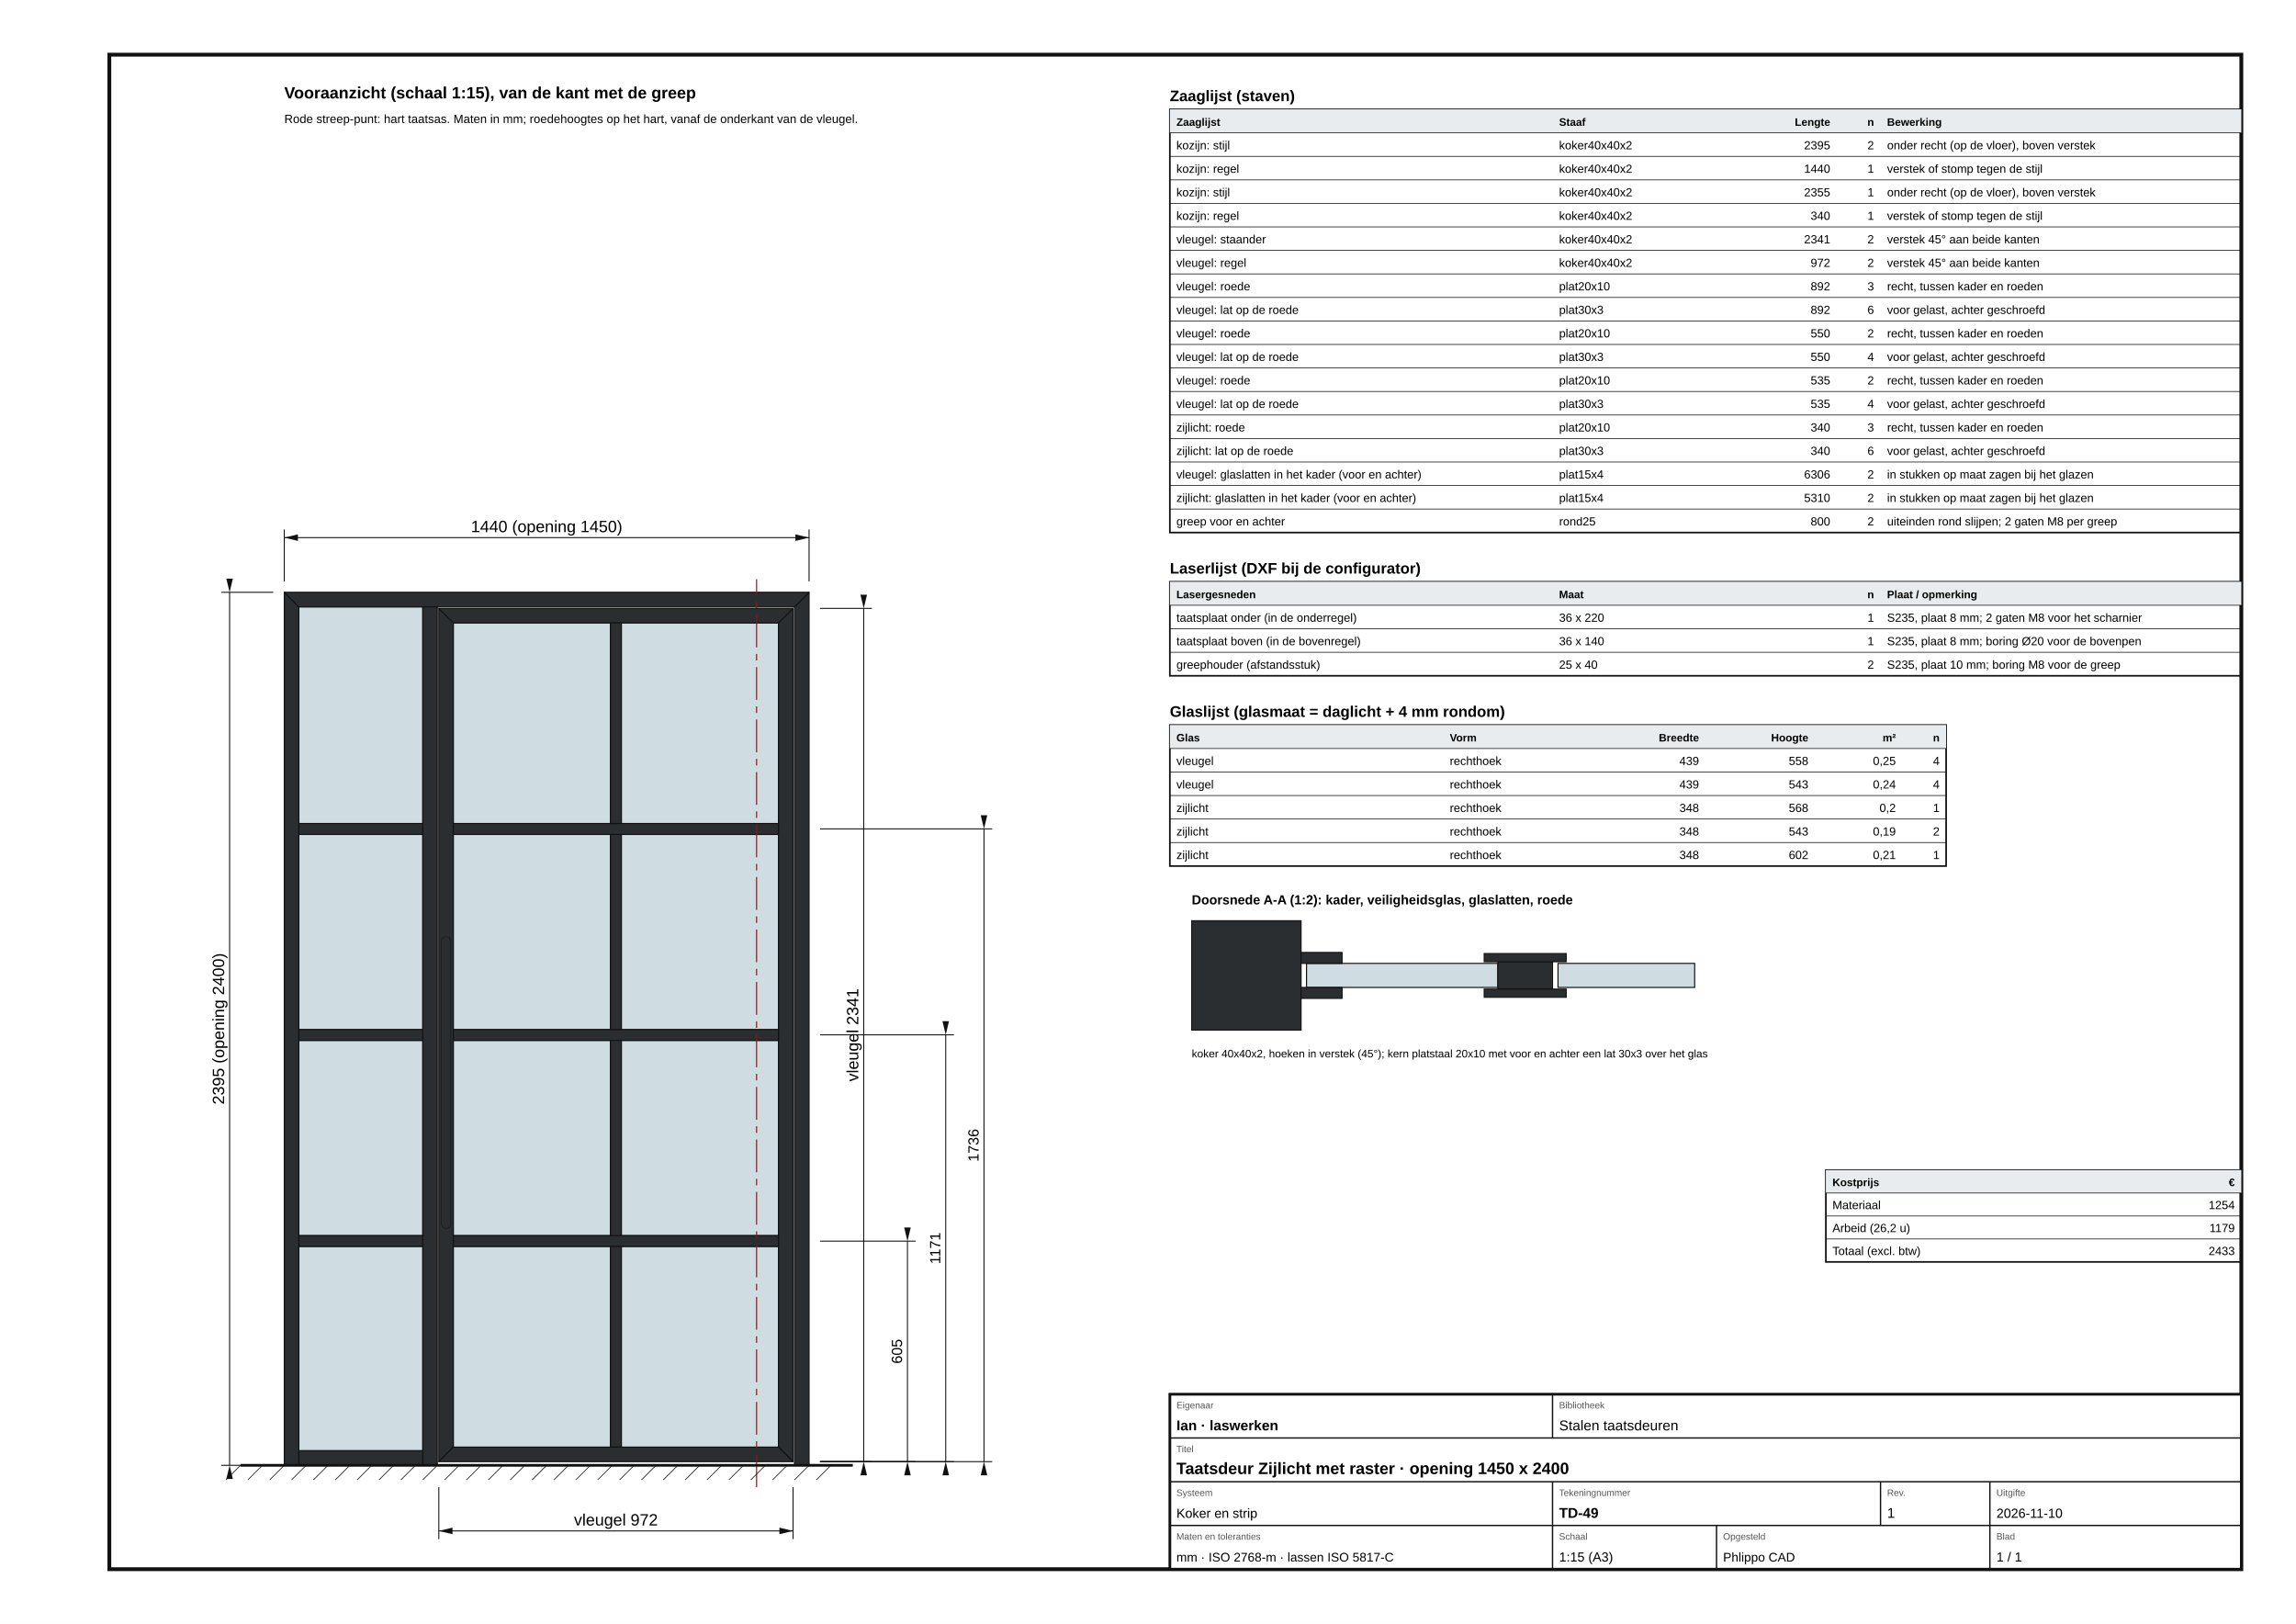
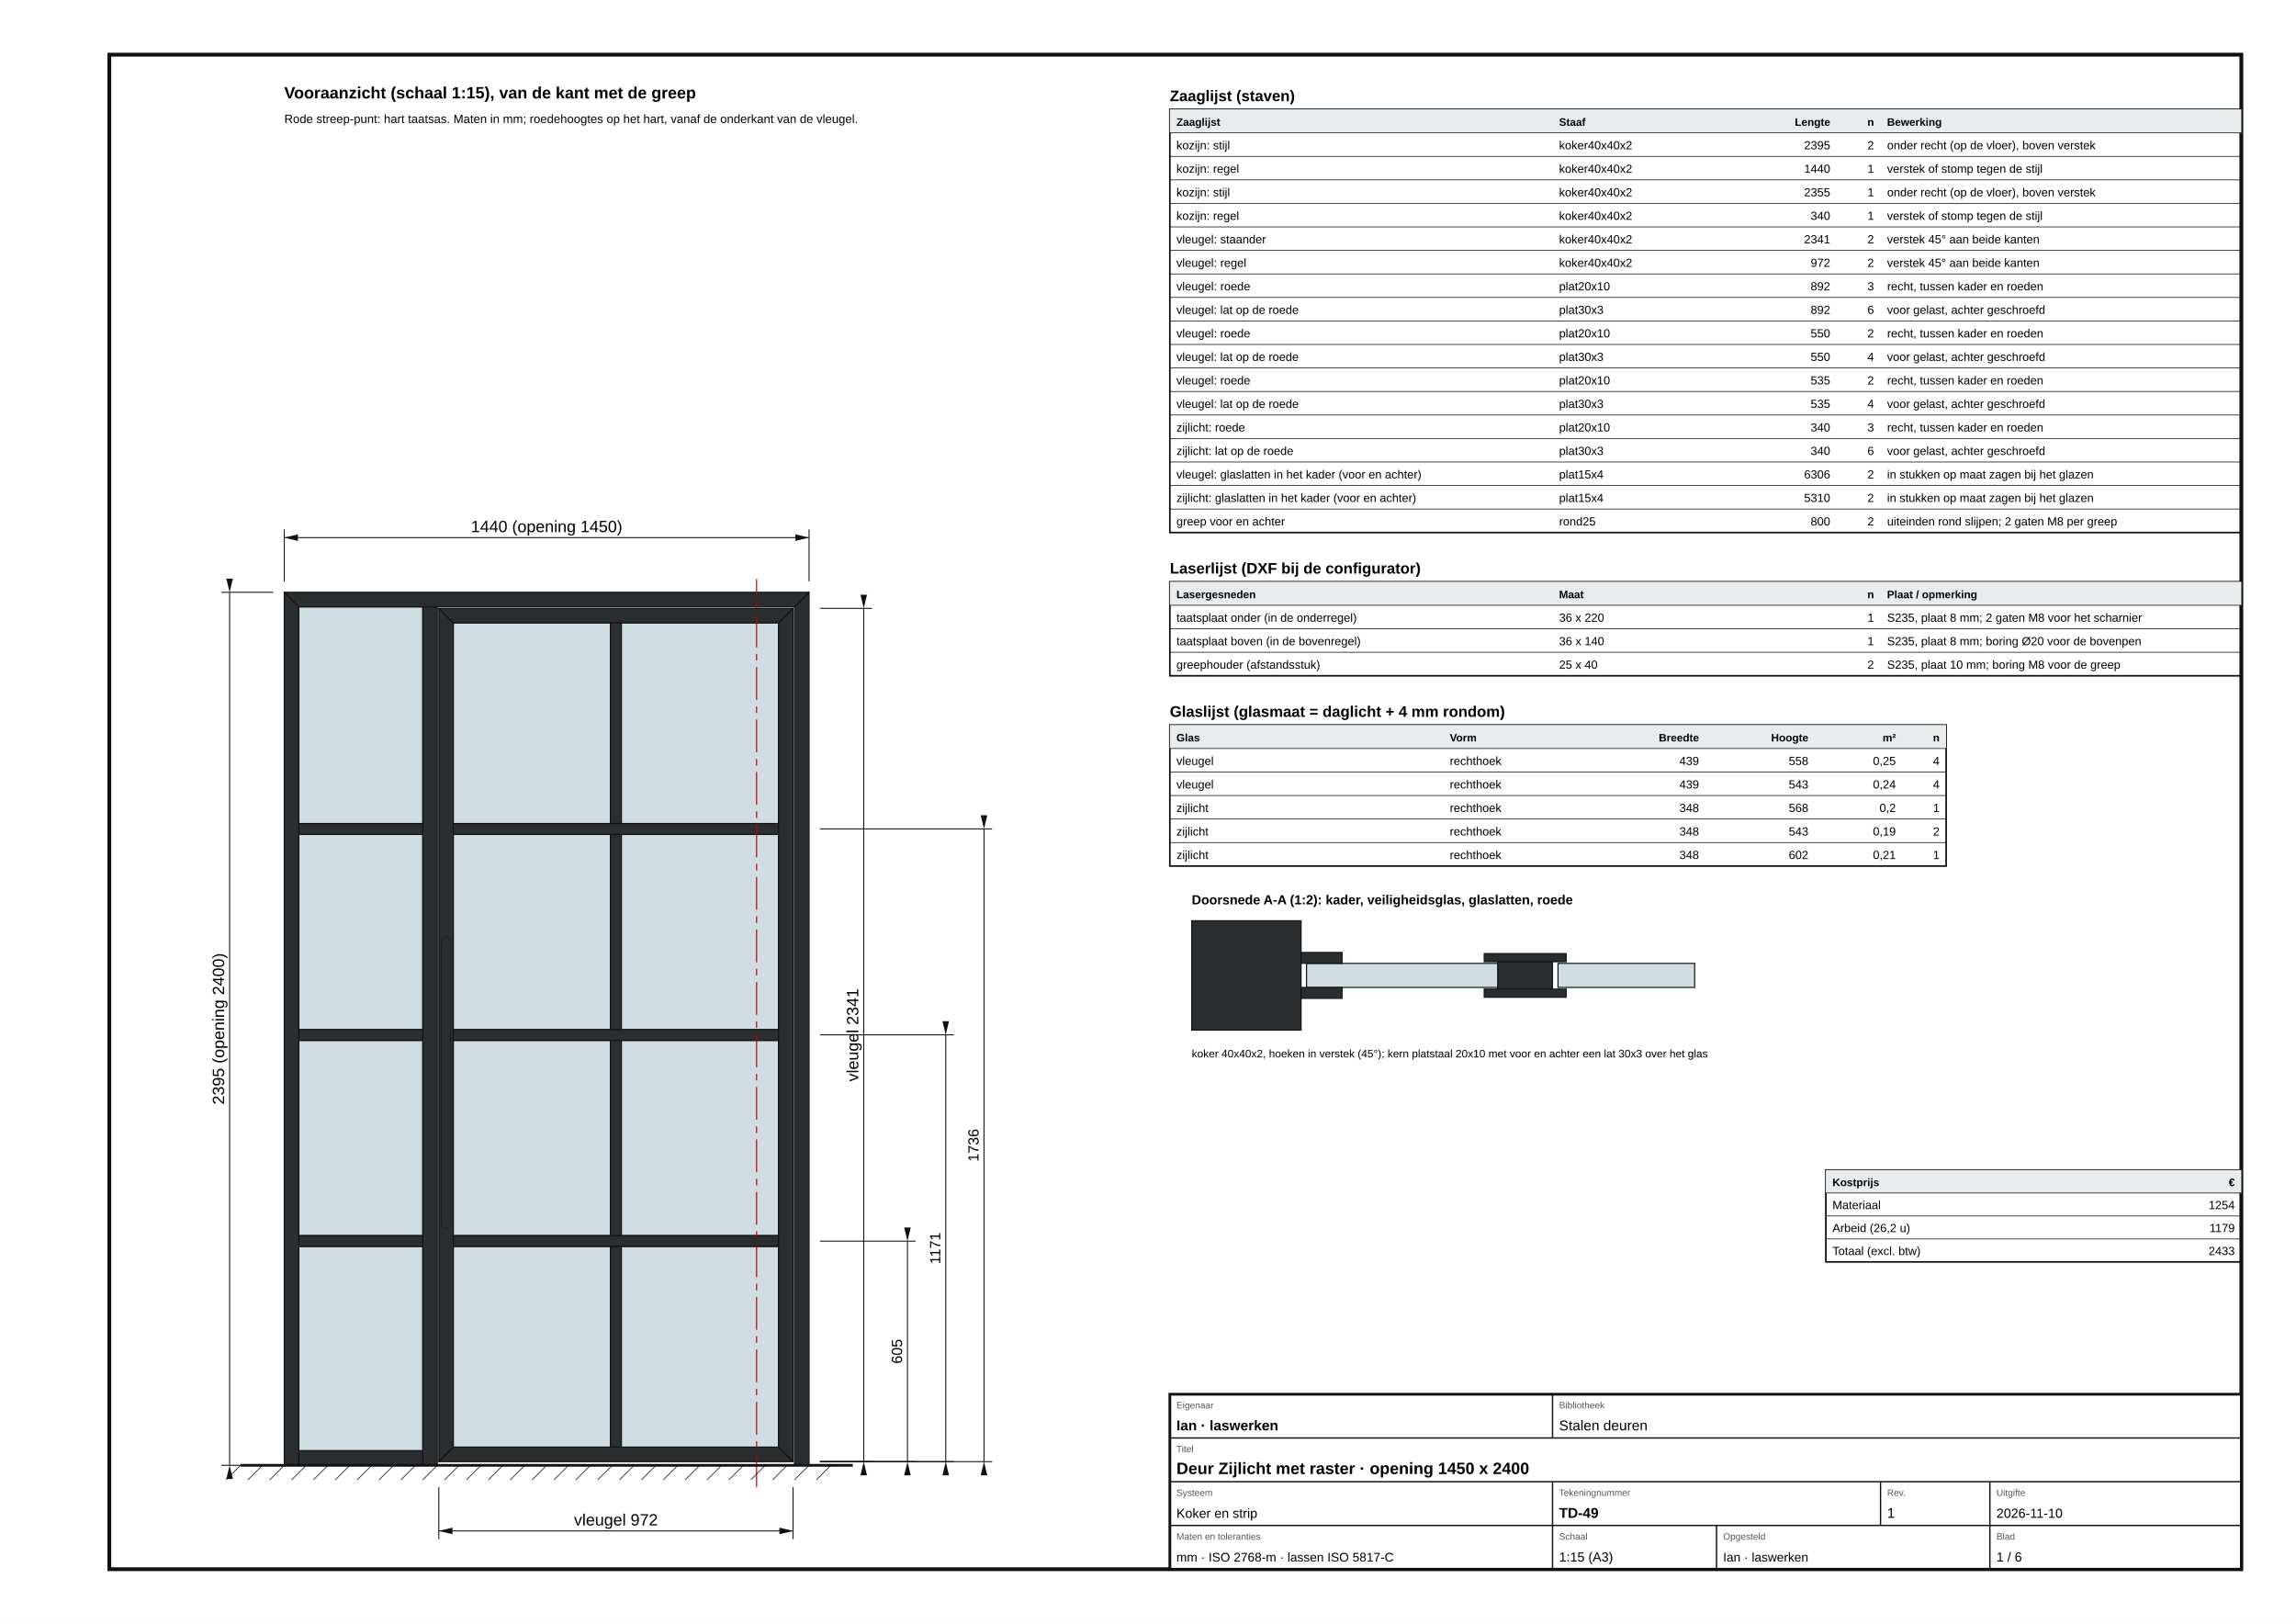
<svg xmlns="http://www.w3.org/2000/svg" viewBox="0 0 420 297" width="420mm" height="297mm" font-family="Arial, Helvetica, sans-serif">
  <rect width="420" height="297" fill="#fff" />
  <rect x="20" y="10" width="390" height="277" fill="none" stroke="#111" stroke-width="0.7" />
  <polygon points="82.93,264.67 111.67,264.67 111.67,227.98 82.93,227.98" fill="#cfdde3" stroke="#111" stroke-width="0.15" stroke-linejoin="round" />
  <polygon points="113.67,264.67 142.4,264.67 142.4,227.98 113.67,227.98" fill="#cfdde3" stroke="#111" stroke-width="0.15" stroke-linejoin="round" />
  <polygon points="82.93,225.98 111.67,225.98 111.67,190.3 82.93,190.3" fill="#cfdde3" stroke="#111" stroke-width="0.15" stroke-linejoin="round" />
  <polygon points="113.67,225.98 142.4,225.98 142.4,190.3 113.67,190.3" fill="#cfdde3" stroke="#111" stroke-width="0.15" stroke-linejoin="round" />
  <polygon points="82.93,188.3 111.67,188.3 111.67,152.62 82.93,152.62" fill="#cfdde3" stroke="#111" stroke-width="0.15" stroke-linejoin="round" />
  <polygon points="113.67,188.3 142.4,188.3 142.4,152.62 113.67,152.62" fill="#cfdde3" stroke="#111" stroke-width="0.15" stroke-linejoin="round" />
  <polygon points="82.93,150.62 111.67,150.62 111.67,113.93 82.93,113.93" fill="#cfdde3" stroke="#111" stroke-width="0.15" stroke-linejoin="round" />
  <polygon points="113.67,150.62 142.4,150.62 142.4,113.93 113.67,113.93" fill="#cfdde3" stroke="#111" stroke-width="0.15" stroke-linejoin="round" />
  <polygon points="54.67,265.33 77.33,265.33 77.33,227.98 54.67,227.98" fill="#cfdde3" stroke="#111" stroke-width="0.15" stroke-linejoin="round" />
  <polygon points="54.67,225.98 77.33,225.98 77.33,190.3 54.67,190.3" fill="#cfdde3" stroke="#111" stroke-width="0.15" stroke-linejoin="round" />
  <polygon points="54.67,188.3 77.33,188.3 77.33,152.62 54.67,152.62" fill="#cfdde3" stroke="#111" stroke-width="0.15" stroke-linejoin="round" />
  <polygon points="54.67,150.62 77.33,150.62 77.33,111 54.67,111" fill="#cfdde3" stroke="#111" stroke-width="0.15" stroke-linejoin="round" />
  <polygon points="52,268 52,108.33 54.67,111 54.67,268" fill="#2b2e31" stroke="#111" stroke-width="0.2" stroke-linejoin="round" />
  <polygon points="145.33,268 145.33,111 148,108.33 148,268" fill="#2b2e31" stroke="#111" stroke-width="0.2" stroke-linejoin="round" />
  <polygon points="52,108.33 148,108.33 145.33,111 54.67,111" fill="#2b2e31" stroke="#111" stroke-width="0.2" stroke-linejoin="round" />
  <polygon points="77.33,268 77.33,111 80,111 80,268" fill="#2b2e31" stroke="#111" stroke-width="0.2" stroke-linejoin="round" />
  <polygon points="54.67,265.33 77.33,265.33 77.33,268 54.67,268" fill="#2b2e31" stroke="#111" stroke-width="0.2" stroke-linejoin="round" />
  <polygon points="80.27,267.33 80.27,111.27 82.93,113.93 82.93,264.67" fill="#2b2e31" stroke="#111" stroke-width="0.2" stroke-linejoin="round" />
  <polygon points="142.4,264.67 142.4,113.93 145.07,111.27 145.07,267.33" fill="#2b2e31" stroke="#111" stroke-width="0.2" stroke-linejoin="round" />
  <polygon points="82.93,264.67 142.4,264.67 145.07,267.33 80.27,267.33" fill="#2b2e31" stroke="#111" stroke-width="0.2" stroke-linejoin="round" />
  <polygon points="80.27,111.27 145.07,111.27 142.4,113.93 82.93,113.93" fill="#2b2e31" stroke="#111" stroke-width="0.2" stroke-linejoin="round" />
  <polygon points="82.93,225.98 142.4,225.98 142.4,227.98 82.93,227.98" fill="#2b2e31" stroke="#111" stroke-width="0.2" stroke-linejoin="round" />
  <polygon points="82.93,188.3 142.4,188.3 142.4,190.3 82.93,190.3" fill="#2b2e31" stroke="#111" stroke-width="0.2" stroke-linejoin="round" />
  <polygon points="82.93,150.62 142.4,150.62 142.4,152.62 82.93,152.62" fill="#2b2e31" stroke="#111" stroke-width="0.2" stroke-linejoin="round" />
  <polygon points="111.67,264.67 111.67,227.98 113.67,227.98 113.67,264.67" fill="#2b2e31" stroke="#111" stroke-width="0.2" stroke-linejoin="round" />
  <polygon points="111.67,225.98 111.67,190.3 113.67,190.3 113.67,225.98" fill="#2b2e31" stroke="#111" stroke-width="0.2" stroke-linejoin="round" />
  <polygon points="111.67,188.3 111.67,152.62 113.67,152.62 113.67,188.3" fill="#2b2e31" stroke="#111" stroke-width="0.2" stroke-linejoin="round" />
  <polygon points="111.67,150.62 111.67,113.93 113.67,113.93 113.67,150.62" fill="#2b2e31" stroke="#111" stroke-width="0.2" stroke-linejoin="round" />
  <polygon points="54.67,225.98 77.33,225.98 77.33,227.98 54.67,227.98" fill="#2b2e31" stroke="#111" stroke-width="0.2" stroke-linejoin="round" />
  <polygon points="54.67,188.3 77.33,188.3 77.33,190.3 54.67,190.3" fill="#2b2e31" stroke="#111" stroke-width="0.2" stroke-linejoin="round" />
  <polygon points="54.67,150.62 77.33,150.62 77.33,152.62 54.67,152.62" fill="#2b2e31" stroke="#111" stroke-width="0.2" stroke-linejoin="round" />
  <line x1="138.4" y1="272" x2="138.4" y2="105.93" stroke="#b00" stroke-width="0.2" stroke-dasharray="6 1.2 1.2 1.2" />
  <rect x="80.77" y="171.33" width="1.67" height="53.33" rx="0.8" fill="#2b2e31" stroke="#111" stroke-width="0.1" />
  <line x1="44" y1="268" x2="156" y2="268" stroke="#111" stroke-width="0.5" />
  <line x1="44" y1="268" x2="41.33" y2="270.67" stroke="#111" stroke-width="0.13" />
  <line x1="48" y1="268" x2="45.33" y2="270.67" stroke="#111" stroke-width="0.13" />
  <line x1="52" y1="268" x2="49.33" y2="270.67" stroke="#111" stroke-width="0.13" />
  <line x1="56" y1="268" x2="53.33" y2="270.67" stroke="#111" stroke-width="0.13" />
  <line x1="60" y1="268" x2="57.33" y2="270.67" stroke="#111" stroke-width="0.13" />
  <line x1="64" y1="268" x2="61.33" y2="270.67" stroke="#111" stroke-width="0.13" />
  <line x1="68" y1="268" x2="65.33" y2="270.67" stroke="#111" stroke-width="0.13" />
  <line x1="72" y1="268" x2="69.33" y2="270.67" stroke="#111" stroke-width="0.13" />
  <line x1="76" y1="268" x2="73.33" y2="270.67" stroke="#111" stroke-width="0.13" />
  <line x1="80" y1="268" x2="77.33" y2="270.67" stroke="#111" stroke-width="0.13" />
  <line x1="84" y1="268" x2="81.33" y2="270.67" stroke="#111" stroke-width="0.13" />
  <line x1="88" y1="268" x2="85.33" y2="270.67" stroke="#111" stroke-width="0.13" />
  <line x1="92" y1="268" x2="89.33" y2="270.67" stroke="#111" stroke-width="0.13" />
  <line x1="96" y1="268" x2="93.33" y2="270.67" stroke="#111" stroke-width="0.13" />
  <line x1="100" y1="268" x2="97.33" y2="270.67" stroke="#111" stroke-width="0.13" />
  <line x1="104" y1="268" x2="101.33" y2="270.67" stroke="#111" stroke-width="0.13" />
  <line x1="108" y1="268" x2="105.33" y2="270.67" stroke="#111" stroke-width="0.13" />
  <line x1="112" y1="268" x2="109.33" y2="270.67" stroke="#111" stroke-width="0.13" />
  <line x1="116" y1="268" x2="113.33" y2="270.67" stroke="#111" stroke-width="0.13" />
  <line x1="120" y1="268" x2="117.33" y2="270.67" stroke="#111" stroke-width="0.13" />
  <line x1="124" y1="268" x2="121.33" y2="270.67" stroke="#111" stroke-width="0.13" />
  <line x1="128" y1="268" x2="125.33" y2="270.67" stroke="#111" stroke-width="0.13" />
  <line x1="132" y1="268" x2="129.33" y2="270.67" stroke="#111" stroke-width="0.13" />
  <line x1="136" y1="268" x2="133.33" y2="270.67" stroke="#111" stroke-width="0.13" />
  <line x1="140" y1="268" x2="137.33" y2="270.67" stroke="#111" stroke-width="0.13" />
  <line x1="144" y1="268" x2="141.33" y2="270.67" stroke="#111" stroke-width="0.13" />
  <line x1="148" y1="268" x2="145.33" y2="270.67" stroke="#111" stroke-width="0.13" />
  <line x1="152" y1="268" x2="149.33" y2="270.67" stroke="#111" stroke-width="0.13" />
  <line x1="52" y1="106.33" x2="52" y2="96.83" stroke="#111" stroke-width="0.18" />
  <line x1="148" y1="106.33" x2="148" y2="96.83" stroke="#111" stroke-width="0.18" />
  <line x1="52" y1="98.33" x2="148" y2="98.33" stroke="#111" stroke-width="0.18" />
  <polygon points="52,98.33 54.5,98.93 54.5,97.73" fill="#111" />
  <polygon points="148,98.33 145.5,97.73 145.5,98.93" fill="#111" />
  <text x="100" y="97.33" font-size="3" text-anchor="middle">1440 (opening 1450)</text>
  <line x1="50" y1="268" x2="40.5" y2="268" stroke="#111" stroke-width="0.18" />
  <line x1="50" y1="108.33" x2="40.5" y2="108.33" stroke="#111" stroke-width="0.18" />
  <line x1="42" y1="268" x2="42" y2="108.33" stroke="#111" stroke-width="0.18" />
  <polygon points="42,268 41.4,270.5 42.6,270.5" fill="#111" />
  <polygon points="42,108.33 42.6,105.83 41.4,105.83" fill="#111" />
  <text x="41" y="188.17" font-size="3" text-anchor="middle" transform="rotate(-90 41 188.17)">2395 (opening 2400)</text>
  <line x1="80.27" y1="272" x2="80.27" y2="281.5" stroke="#111" stroke-width="0.18" />
  <line x1="145.07" y1="272" x2="145.07" y2="281.5" stroke="#111" stroke-width="0.18" />
  <line x1="80.27" y1="280" x2="145.07" y2="280" stroke="#111" stroke-width="0.18" />
  <polygon points="80.27,280 82.77,280.6 82.77,279.4" fill="#111" />
  <polygon points="145.07,280 142.57,279.4 142.57,280.6" fill="#111" />
  <text x="112.67" y="279" font-size="3" text-anchor="middle">vleugel 972</text>
  <line x1="150" y1="267.33" x2="159.5" y2="267.33" stroke="#111" stroke-width="0.18" />
  <line x1="150" y1="111.27" x2="159.5" y2="111.27" stroke="#111" stroke-width="0.18" />
  <line x1="158" y1="267.33" x2="158" y2="111.27" stroke="#111" stroke-width="0.18" />
  <polygon points="158,267.33 157.4,269.83 158.6,269.83" fill="#111" />
  <polygon points="158,111.27 158.6,108.77 157.4,108.77" fill="#111" />
  <text x="157" y="189.3" font-size="3" text-anchor="middle" transform="rotate(-90 157 189.3)">vleugel 2341</text>
  <line x1="150" y1="267.33" x2="167.5" y2="267.33" stroke="#111" stroke-width="0.18" />
  <line x1="150" y1="227" x2="167.5" y2="227" stroke="#111" stroke-width="0.18" />
  <line x1="166" y1="267.33" x2="166" y2="227" stroke="#111" stroke-width="0.18" />
  <polygon points="166,267.33 165.4,269.83 166.6,269.83" fill="#111" />
  <polygon points="166,227 166.6,224.5 165.4,224.5" fill="#111" />
  <text x="165" y="247.17" font-size="2.7" text-anchor="middle" transform="rotate(-90 165 247.17)">605</text>
  <line x1="150" y1="267.33" x2="174.5" y2="267.33" stroke="#111" stroke-width="0.18" />
  <line x1="150" y1="189.27" x2="174.5" y2="189.27" stroke="#111" stroke-width="0.18" />
  <line x1="173" y1="267.33" x2="173" y2="189.27" stroke="#111" stroke-width="0.18" />
  <polygon points="173,267.33 172.4,269.83 173.6,269.83" fill="#111" />
  <polygon points="173,189.27 173.6,186.77 172.4,186.77" fill="#111" />
  <text x="172" y="228.3" font-size="2.7" text-anchor="middle" transform="rotate(-90 172 228.3)">1171</text>
  <line x1="150" y1="267.33" x2="181.5" y2="267.33" stroke="#111" stroke-width="0.18" />
  <line x1="150" y1="151.6" x2="181.5" y2="151.6" stroke="#111" stroke-width="0.18" />
  <line x1="180" y1="267.33" x2="180" y2="151.6" stroke="#111" stroke-width="0.18" />
  <polygon points="180,267.33 179.4,269.83 180.6,269.83" fill="#111" />
  <polygon points="180,151.6 180.6,149.1 179.4,149.1" fill="#111" />
  <text x="179" y="209.47" font-size="2.7" text-anchor="middle" transform="rotate(-90 179 209.47)">1736</text>
  <text x="52" y="18" font-size="3" font-weight="700">Vooraanzicht (schaal 1:15), van de kant met de greep</text>
  <text x="52" y="22.5" font-size="2.2">Rode streep-punt: hart taatsas. Maten in mm; roedehoogtes op het hart, vanaf de onderkant van de vleugel.</text>
  <text x="214" y="18.5" font-size="2.8" font-weight="700">Zaaglijst (staven)</text>
  <rect x="214" y="20" width="196" height="77.4" fill="none" stroke="#111" stroke-width="0.3" />
  <rect x="214" y="20" width="196" height="4.3" fill="#e9ecee" stroke="none" />
  <text x="215.2" y="23.01" font-size="1.978" font-weight="700">Zaaglijst</text>
  <text x="285.2" y="23.01" font-size="1.978" font-weight="700">Staaf</text>
  <text x="334.8" y="23.01" font-size="1.978" text-anchor="end" font-weight="700">Lengte</text>
  <text x="342.8" y="23.01" font-size="1.978" text-anchor="end" font-weight="700">n</text>
  <text x="345.2" y="23.01" font-size="1.978" font-weight="700">Bewerking</text>
  <line x1="214" y1="24.3" x2="410" y2="24.3" stroke="#111" stroke-width="0.13" />
  <text x="215.2" y="27.31" font-size="2.15">kozijn: stijl</text>
  <text x="285.2" y="27.31" font-size="2.15">koker40x40x2</text>
  <text x="334.8" y="27.31" font-size="2.15" text-anchor="end">2395</text>
  <text x="342.8" y="27.31" font-size="2.15" text-anchor="end">2</text>
  <text x="345.2" y="27.31" font-size="2.15">onder recht (op de vloer), boven verstek</text>
  <line x1="214" y1="28.6" x2="410" y2="28.6" stroke="#111" stroke-width="0.13" />
  <text x="215.2" y="31.61" font-size="2.15">kozijn: regel</text>
  <text x="285.2" y="31.61" font-size="2.15">koker40x40x2</text>
  <text x="334.8" y="31.61" font-size="2.15" text-anchor="end">1440</text>
  <text x="342.8" y="31.61" font-size="2.15" text-anchor="end">1</text>
  <text x="345.2" y="31.61" font-size="2.15">verstek of stomp tegen de stijl</text>
  <line x1="214" y1="32.9" x2="410" y2="32.9" stroke="#111" stroke-width="0.13" />
  <text x="215.2" y="35.91" font-size="2.15">kozijn: stijl</text>
  <text x="285.2" y="35.91" font-size="2.15">koker40x40x2</text>
  <text x="334.8" y="35.91" font-size="2.15" text-anchor="end">2355</text>
  <text x="342.8" y="35.91" font-size="2.15" text-anchor="end">1</text>
  <text x="345.2" y="35.91" font-size="2.15">onder recht (op de vloer), boven verstek</text>
  <line x1="214" y1="37.2" x2="410" y2="37.2" stroke="#111" stroke-width="0.13" />
  <text x="215.2" y="40.21" font-size="2.15">kozijn: regel</text>
  <text x="285.2" y="40.21" font-size="2.15">koker40x40x2</text>
  <text x="334.8" y="40.21" font-size="2.15" text-anchor="end">340</text>
  <text x="342.8" y="40.21" font-size="2.15" text-anchor="end">1</text>
  <text x="345.2" y="40.21" font-size="2.15">verstek of stomp tegen de stijl</text>
  <line x1="214" y1="41.5" x2="410" y2="41.5" stroke="#111" stroke-width="0.13" />
  <text x="215.2" y="44.51" font-size="2.15">vleugel: staander</text>
  <text x="285.2" y="44.51" font-size="2.15">koker40x40x2</text>
  <text x="334.8" y="44.51" font-size="2.15" text-anchor="end">2341</text>
  <text x="342.8" y="44.51" font-size="2.15" text-anchor="end">2</text>
  <text x="345.2" y="44.51" font-size="2.15">verstek 45° aan beide kanten</text>
  <line x1="214" y1="45.8" x2="410" y2="45.8" stroke="#111" stroke-width="0.13" />
  <text x="215.2" y="48.81" font-size="2.15">vleugel: regel</text>
  <text x="285.2" y="48.81" font-size="2.15">koker40x40x2</text>
  <text x="334.8" y="48.81" font-size="2.15" text-anchor="end">972</text>
  <text x="342.8" y="48.81" font-size="2.15" text-anchor="end">2</text>
  <text x="345.2" y="48.81" font-size="2.15">verstek 45° aan beide kanten</text>
  <line x1="214" y1="50.1" x2="410" y2="50.1" stroke="#111" stroke-width="0.13" />
  <text x="215.2" y="53.11" font-size="2.15">vleugel: roede</text>
  <text x="285.2" y="53.11" font-size="2.15">plat20x10</text>
  <text x="334.8" y="53.11" font-size="2.15" text-anchor="end">892</text>
  <text x="342.8" y="53.11" font-size="2.15" text-anchor="end">3</text>
  <text x="345.2" y="53.11" font-size="2.15">recht, tussen kader en roeden</text>
  <line x1="214" y1="54.4" x2="410" y2="54.4" stroke="#111" stroke-width="0.13" />
  <text x="215.2" y="57.41" font-size="2.15">vleugel: lat op de roede</text>
  <text x="285.2" y="57.41" font-size="2.15">plat30x3</text>
  <text x="334.8" y="57.41" font-size="2.15" text-anchor="end">892</text>
  <text x="342.8" y="57.41" font-size="2.15" text-anchor="end">6</text>
  <text x="345.2" y="57.41" font-size="2.15">voor gelast, achter geschroefd</text>
  <line x1="214" y1="58.7" x2="410" y2="58.7" stroke="#111" stroke-width="0.13" />
  <text x="215.2" y="61.71" font-size="2.15">vleugel: roede</text>
  <text x="285.2" y="61.71" font-size="2.15">plat20x10</text>
  <text x="334.8" y="61.71" font-size="2.15" text-anchor="end">550</text>
  <text x="342.8" y="61.71" font-size="2.15" text-anchor="end">2</text>
  <text x="345.2" y="61.71" font-size="2.15">recht, tussen kader en roeden</text>
  <line x1="214" y1="63" x2="410" y2="63" stroke="#111" stroke-width="0.13" />
  <text x="215.2" y="66.01" font-size="2.15">vleugel: lat op de roede</text>
  <text x="285.2" y="66.01" font-size="2.15">plat30x3</text>
  <text x="334.8" y="66.01" font-size="2.15" text-anchor="end">550</text>
  <text x="342.8" y="66.01" font-size="2.15" text-anchor="end">4</text>
  <text x="345.2" y="66.01" font-size="2.15">voor gelast, achter geschroefd</text>
  <line x1="214" y1="67.3" x2="410" y2="67.3" stroke="#111" stroke-width="0.13" />
  <text x="215.2" y="70.31" font-size="2.15">vleugel: roede</text>
  <text x="285.2" y="70.31" font-size="2.15">plat20x10</text>
  <text x="334.8" y="70.31" font-size="2.15" text-anchor="end">535</text>
  <text x="342.8" y="70.31" font-size="2.15" text-anchor="end">2</text>
  <text x="345.2" y="70.31" font-size="2.15">recht, tussen kader en roeden</text>
  <line x1="214" y1="71.6" x2="410" y2="71.6" stroke="#111" stroke-width="0.13" />
  <text x="215.2" y="74.61" font-size="2.15">vleugel: lat op de roede</text>
  <text x="285.2" y="74.61" font-size="2.15">plat30x3</text>
  <text x="334.8" y="74.61" font-size="2.15" text-anchor="end">535</text>
  <text x="342.8" y="74.61" font-size="2.15" text-anchor="end">4</text>
  <text x="345.2" y="74.61" font-size="2.15">voor gelast, achter geschroefd</text>
  <line x1="214" y1="75.9" x2="410" y2="75.9" stroke="#111" stroke-width="0.13" />
  <text x="215.2" y="78.91" font-size="2.15">zijlicht: roede</text>
  <text x="285.2" y="78.91" font-size="2.15">plat20x10</text>
  <text x="334.8" y="78.91" font-size="2.15" text-anchor="end">340</text>
  <text x="342.8" y="78.91" font-size="2.15" text-anchor="end">3</text>
  <text x="345.2" y="78.91" font-size="2.15">recht, tussen kader en roeden</text>
  <line x1="214" y1="80.2" x2="410" y2="80.2" stroke="#111" stroke-width="0.13" />
  <text x="215.2" y="83.21" font-size="2.15">zijlicht: lat op de roede</text>
  <text x="285.2" y="83.21" font-size="2.15">plat30x3</text>
  <text x="334.8" y="83.21" font-size="2.15" text-anchor="end">340</text>
  <text x="342.8" y="83.21" font-size="2.15" text-anchor="end">6</text>
  <text x="345.2" y="83.21" font-size="2.15">voor gelast, achter geschroefd</text>
  <line x1="214" y1="84.5" x2="410" y2="84.5" stroke="#111" stroke-width="0.13" />
  <text x="215.2" y="87.51" font-size="2.15">vleugel: glaslatten in het kader (voor en achter)</text>
  <text x="285.2" y="87.51" font-size="2.15">plat15x4</text>
  <text x="334.8" y="87.51" font-size="2.15" text-anchor="end">6306</text>
  <text x="342.8" y="87.51" font-size="2.15" text-anchor="end">2</text>
  <text x="345.2" y="87.51" font-size="2.15">in stukken op maat zagen bij het glazen</text>
  <line x1="214" y1="88.8" x2="410" y2="88.8" stroke="#111" stroke-width="0.13" />
  <text x="215.2" y="91.81" font-size="2.15">zijlicht: glaslatten in het kader (voor en achter)</text>
  <text x="285.2" y="91.81" font-size="2.15">plat15x4</text>
  <text x="334.8" y="91.81" font-size="2.15" text-anchor="end">5310</text>
  <text x="342.8" y="91.81" font-size="2.15" text-anchor="end">2</text>
  <text x="345.2" y="91.81" font-size="2.15">in stukken op maat zagen bij het glazen</text>
  <line x1="214" y1="93.1" x2="410" y2="93.1" stroke="#111" stroke-width="0.13" />
  <text x="215.2" y="96.11" font-size="2.15">greep voor en achter</text>
  <text x="285.2" y="96.11" font-size="2.15">rond25</text>
  <text x="334.8" y="96.11" font-size="2.15" text-anchor="end">800</text>
  <text x="342.8" y="96.11" font-size="2.15" text-anchor="end">2</text>
  <text x="345.2" y="96.11" font-size="2.15">uiteinden rond slijpen; 2 gaten M8 per greep</text>
  <text x="214" y="104.9" font-size="2.8" font-weight="700">Laserlijst (DXF bij de configurator)</text>
  <rect x="214" y="106.4" width="196" height="17.2" fill="none" stroke="#111" stroke-width="0.3" />
  <rect x="214" y="106.4" width="196" height="4.3" fill="#e9ecee" stroke="none" />
  <text x="215.2" y="109.41" font-size="1.978" font-weight="700">Lasergesneden</text>
  <text x="285.2" y="109.41" font-size="1.978" font-weight="700">Maat</text>
  <text x="342.8" y="109.41" font-size="1.978" text-anchor="end" font-weight="700">n</text>
  <text x="345.2" y="109.41" font-size="1.978" font-weight="700">Plaat / opmerking</text>
  <line x1="214" y1="110.7" x2="410" y2="110.7" stroke="#111" stroke-width="0.13" />
  <text x="215.2" y="113.71" font-size="2.15">taatsplaat onder (in de onderregel)</text>
  <text x="285.2" y="113.71" font-size="2.15">36 x 220</text>
  <text x="342.8" y="113.71" font-size="2.15" text-anchor="end">1</text>
  <text x="345.2" y="113.71" font-size="2.15">S235, plaat 8 mm; 2 gaten M8 voor het scharnier</text>
  <line x1="214" y1="115" x2="410" y2="115" stroke="#111" stroke-width="0.13" />
  <text x="215.2" y="118.01" font-size="2.15">taatsplaat boven (in de bovenregel)</text>
  <text x="285.2" y="118.01" font-size="2.15">36 x 140</text>
  <text x="342.8" y="118.01" font-size="2.15" text-anchor="end">1</text>
  <text x="345.2" y="118.01" font-size="2.15">S235, plaat 8 mm; boring Ø20 voor de bovenpen</text>
  <line x1="214" y1="119.3" x2="410" y2="119.3" stroke="#111" stroke-width="0.13" />
  <text x="215.2" y="122.31" font-size="2.15">greephouder (afstandsstuk)</text>
  <text x="285.2" y="122.31" font-size="2.15">25 x 40</text>
  <text x="342.8" y="122.31" font-size="2.15" text-anchor="end">2</text>
  <text x="345.2" y="122.31" font-size="2.15">S235, plaat 10 mm; boring M8 voor de greep</text>
  <text x="214" y="131.1" font-size="2.8" font-weight="700">Glaslijst (glasmaat = daglicht + 4 mm rondom)</text>
  <rect x="214" y="132.6" width="142" height="25.8" fill="none" stroke="#111" stroke-width="0.3" />
  <rect x="214" y="132.6" width="142" height="4.3" fill="#e9ecee" stroke="none" />
  <text x="215.2" y="135.61" font-size="1.978" font-weight="700">Glas</text>
  <text x="265.2" y="135.61" font-size="1.978" font-weight="700">Vorm</text>
  <text x="310.8" y="135.61" font-size="1.978" text-anchor="end" font-weight="700">Breedte</text>
  <text x="330.8" y="135.61" font-size="1.978" text-anchor="end" font-weight="700">Hoogte</text>
  <text x="346.8" y="135.61" font-size="1.978" text-anchor="end" font-weight="700">m²</text>
  <text x="354.8" y="135.61" font-size="1.978" text-anchor="end" font-weight="700">n</text>
  <line x1="214" y1="136.9" x2="356" y2="136.9" stroke="#111" stroke-width="0.13" />
  <text x="215.2" y="139.91" font-size="2.15">vleugel</text>
  <text x="265.2" y="139.91" font-size="2.15">rechthoek</text>
  <text x="310.8" y="139.91" font-size="2.15" text-anchor="end">439</text>
  <text x="330.8" y="139.91" font-size="2.15" text-anchor="end">558</text>
  <text x="346.8" y="139.91" font-size="2.15" text-anchor="end">0,25</text>
  <text x="354.8" y="139.91" font-size="2.15" text-anchor="end">4</text>
  <line x1="214" y1="141.2" x2="356" y2="141.2" stroke="#111" stroke-width="0.13" />
  <text x="215.2" y="144.21" font-size="2.15">vleugel</text>
  <text x="265.2" y="144.21" font-size="2.15">rechthoek</text>
  <text x="310.8" y="144.21" font-size="2.15" text-anchor="end">439</text>
  <text x="330.8" y="144.21" font-size="2.15" text-anchor="end">543</text>
  <text x="346.8" y="144.21" font-size="2.15" text-anchor="end">0,24</text>
  <text x="354.8" y="144.21" font-size="2.15" text-anchor="end">4</text>
  <line x1="214" y1="145.5" x2="356" y2="145.5" stroke="#111" stroke-width="0.13" />
  <text x="215.2" y="148.51" font-size="2.15">zijlicht</text>
  <text x="265.2" y="148.51" font-size="2.15">rechthoek</text>
  <text x="310.8" y="148.51" font-size="2.15" text-anchor="end">348</text>
  <text x="330.8" y="148.51" font-size="2.15" text-anchor="end">568</text>
  <text x="346.8" y="148.51" font-size="2.15" text-anchor="end">0,2</text>
  <text x="354.8" y="148.51" font-size="2.15" text-anchor="end">1</text>
  <line x1="214" y1="149.8" x2="356" y2="149.8" stroke="#111" stroke-width="0.13" />
  <text x="215.2" y="152.81" font-size="2.15">zijlicht</text>
  <text x="265.2" y="152.81" font-size="2.15">rechthoek</text>
  <text x="310.8" y="152.81" font-size="2.15" text-anchor="end">348</text>
  <text x="330.8" y="152.81" font-size="2.15" text-anchor="end">543</text>
  <text x="346.8" y="152.81" font-size="2.15" text-anchor="end">0,19</text>
  <text x="354.8" y="152.81" font-size="2.15" text-anchor="end">2</text>
  <line x1="214" y1="154.1" x2="356" y2="154.1" stroke="#111" stroke-width="0.13" />
  <text x="215.2" y="157.11" font-size="2.15">zijlicht</text>
  <text x="265.2" y="157.11" font-size="2.15">rechthoek</text>
  <text x="310.8" y="157.11" font-size="2.15" text-anchor="end">348</text>
  <text x="330.8" y="157.11" font-size="2.15" text-anchor="end">602</text>
  <text x="346.8" y="157.11" font-size="2.15" text-anchor="end">0,21</text>
  <text x="354.8" y="157.11" font-size="2.15" text-anchor="end">1</text>
  <rect x="218" y="168.4" width="20" height="20" fill="#2b2e31" stroke="#111" stroke-width="0.2" />
  <rect x="239" y="176.2" width="35" height="4.4" fill="#cfdde3" stroke="#111" stroke-width="0.2" />
  <rect x="238" y="174.2" width="7.5" height="2" fill="#2b2e31" stroke="#111" stroke-width="0.2" />
  <rect x="238" y="180.6" width="7.5" height="2" fill="#2b2e31" stroke="#111" stroke-width="0.2" />
  <rect x="274" y="175.9" width="10" height="5" fill="#2b2e31" stroke="#111" stroke-width="0.2" />
  <rect x="271.5" y="174.4" width="15" height="1.5" fill="#2b2e31" stroke="#111" stroke-width="0.2" />
  <rect x="271.5" y="180.9" width="15" height="1.5" fill="#2b2e31" stroke="#111" stroke-width="0.2" />
  <rect x="285" y="176.2" width="25" height="4.4" fill="#cfdde3" stroke="#111" stroke-width="0.2" />
  <text x="218" y="165.4" font-size="2.4" font-weight="700">Doorsnede A-A (1:2): kader, veiligheidsglas, glaslatten, roede</text>
  <text x="218" y="193.4" font-size="2">koker 40x40x2, hoeken in verstek (45°); kern platstaal 20x10 met voor en achter een lat 30x3 over het glas</text>
  <rect x="334" y="214" width="76" height="16.8" fill="none" stroke="#111" stroke-width="0.3" />
  <rect x="334" y="214" width="76" height="4.2" fill="#e9ecee" stroke="none" />
  <text x="335.2" y="216.94" font-size="1.978" font-weight="700">Kostprijs</text>
  <text x="408.8" y="216.94" font-size="1.978" text-anchor="end" font-weight="700">€</text>
  <line x1="334" y1="218.2" x2="410" y2="218.2" stroke="#111" stroke-width="0.13" />
  <text x="335.2" y="221.14" font-size="2.15">Materiaal</text>
  <text x="408.8" y="221.14" font-size="2.15" text-anchor="end">1254</text>
  <line x1="334" y1="222.4" x2="410" y2="222.4" stroke="#111" stroke-width="0.13" />
  <text x="335.2" y="225.34" font-size="2.15">Arbeid (26,2 u)</text>
  <text x="408.8" y="225.34" font-size="2.15" text-anchor="end">1179</text>
  <line x1="334" y1="226.6" x2="410" y2="226.6" stroke="#111" stroke-width="0.13" />
  <text x="335.2" y="229.54" font-size="2.15">Totaal (excl. btw)</text>
  <text x="408.8" y="229.54" font-size="2.15" text-anchor="end">2433</text>
  <rect x="214" y="255" width="196" height="32" fill="#fff" stroke="#111" stroke-width="0.5" />
  <line x1="214" y1="263" x2="410" y2="263" stroke="#111" stroke-width="0.25" />
  <line x1="214" y1="271" x2="410" y2="271" stroke="#111" stroke-width="0.25" />
  <line x1="214" y1="279" x2="410" y2="279" stroke="#111" stroke-width="0.25" />
  <text x="215.2" y="257.6" font-size="1.7" fill="#555">Eigenaar</text>
  <text x="215.2" y="261.6" font-size="2.6" font-weight="700">Ian · laswerken</text>
  <line x1="284" y1="255" x2="284" y2="263" stroke="#111" stroke-width="0.25" />
  <text x="285.2" y="257.6" font-size="1.7" fill="#555">Bibliotheek</text>
-   <text x="285.2" y="261.6" font-size="2.6">Stalen taatsdeuren</text>
+   <text x="285.2" y="261.6" font-size="2.6">Stalen deuren</text>
  <text x="215.2" y="265.6" font-size="1.7" fill="#555">Titel</text>
-   <text x="215.2" y="269.6" font-size="3" font-weight="700">Taatsdeur Zijlicht met raster · opening 1450 x 2400</text>
+   <text x="215.2" y="269.6" font-size="3" font-weight="700">Deur Zijlicht met raster · opening 1450 x 2400</text>
  <text x="215.2" y="273.6" font-size="1.7" fill="#555">Systeem</text>
  <text x="215.2" y="277.6" font-size="2.4">Koker en strip</text>
  <line x1="284" y1="271" x2="284" y2="279" stroke="#111" stroke-width="0.25" />
  <text x="285.2" y="273.6" font-size="1.7" fill="#555">Tekeningnummer</text>
  <text x="285.2" y="277.6" font-size="2.6" font-weight="700">TD-49</text>
  <line x1="344" y1="271" x2="344" y2="279" stroke="#111" stroke-width="0.25" />
  <text x="345.2" y="273.6" font-size="1.7" fill="#555">Rev.</text>
  <text x="345.2" y="277.6" font-size="2.6">1</text>
  <line x1="364" y1="271" x2="364" y2="279" stroke="#111" stroke-width="0.25" />
  <text x="365.2" y="273.6" font-size="1.7" fill="#555">Uitgifte</text>
  <text x="365.2" y="277.6" font-size="2.4">2026-11-10</text>
  <text x="215.2" y="281.6" font-size="1.7" fill="#555">Maten en toleranties</text>
  <text x="215.2" y="285.6" font-size="2.3">mm · ISO 2768-m · lassen ISO 5817-C</text>
  <line x1="284" y1="279" x2="284" y2="287" stroke="#111" stroke-width="0.25" />
  <text x="285.2" y="281.6" font-size="1.7" fill="#555">Schaal</text>
  <text x="285.2" y="285.6" font-size="2.4">1:15 (A3)</text>
  <line x1="314" y1="279" x2="314" y2="287" stroke="#111" stroke-width="0.25" />
  <text x="315.2" y="281.6" font-size="1.7" fill="#555">Opgesteld</text>
-   <text x="315.2" y="285.6" font-size="2.3">Phlippo CAD</text>
+   <text x="315.2" y="285.6" font-size="2.3">Ian · laswerken</text>
  <line x1="364" y1="279" x2="364" y2="287" stroke="#111" stroke-width="0.25" />
  <text x="365.2" y="281.6" font-size="1.7" fill="#555">Blad</text>
-   <text x="365.2" y="285.6" font-size="2.4">1 / 1</text>
+   <text x="365.2" y="285.6" font-size="2.4">1 / 6</text>
</svg>
